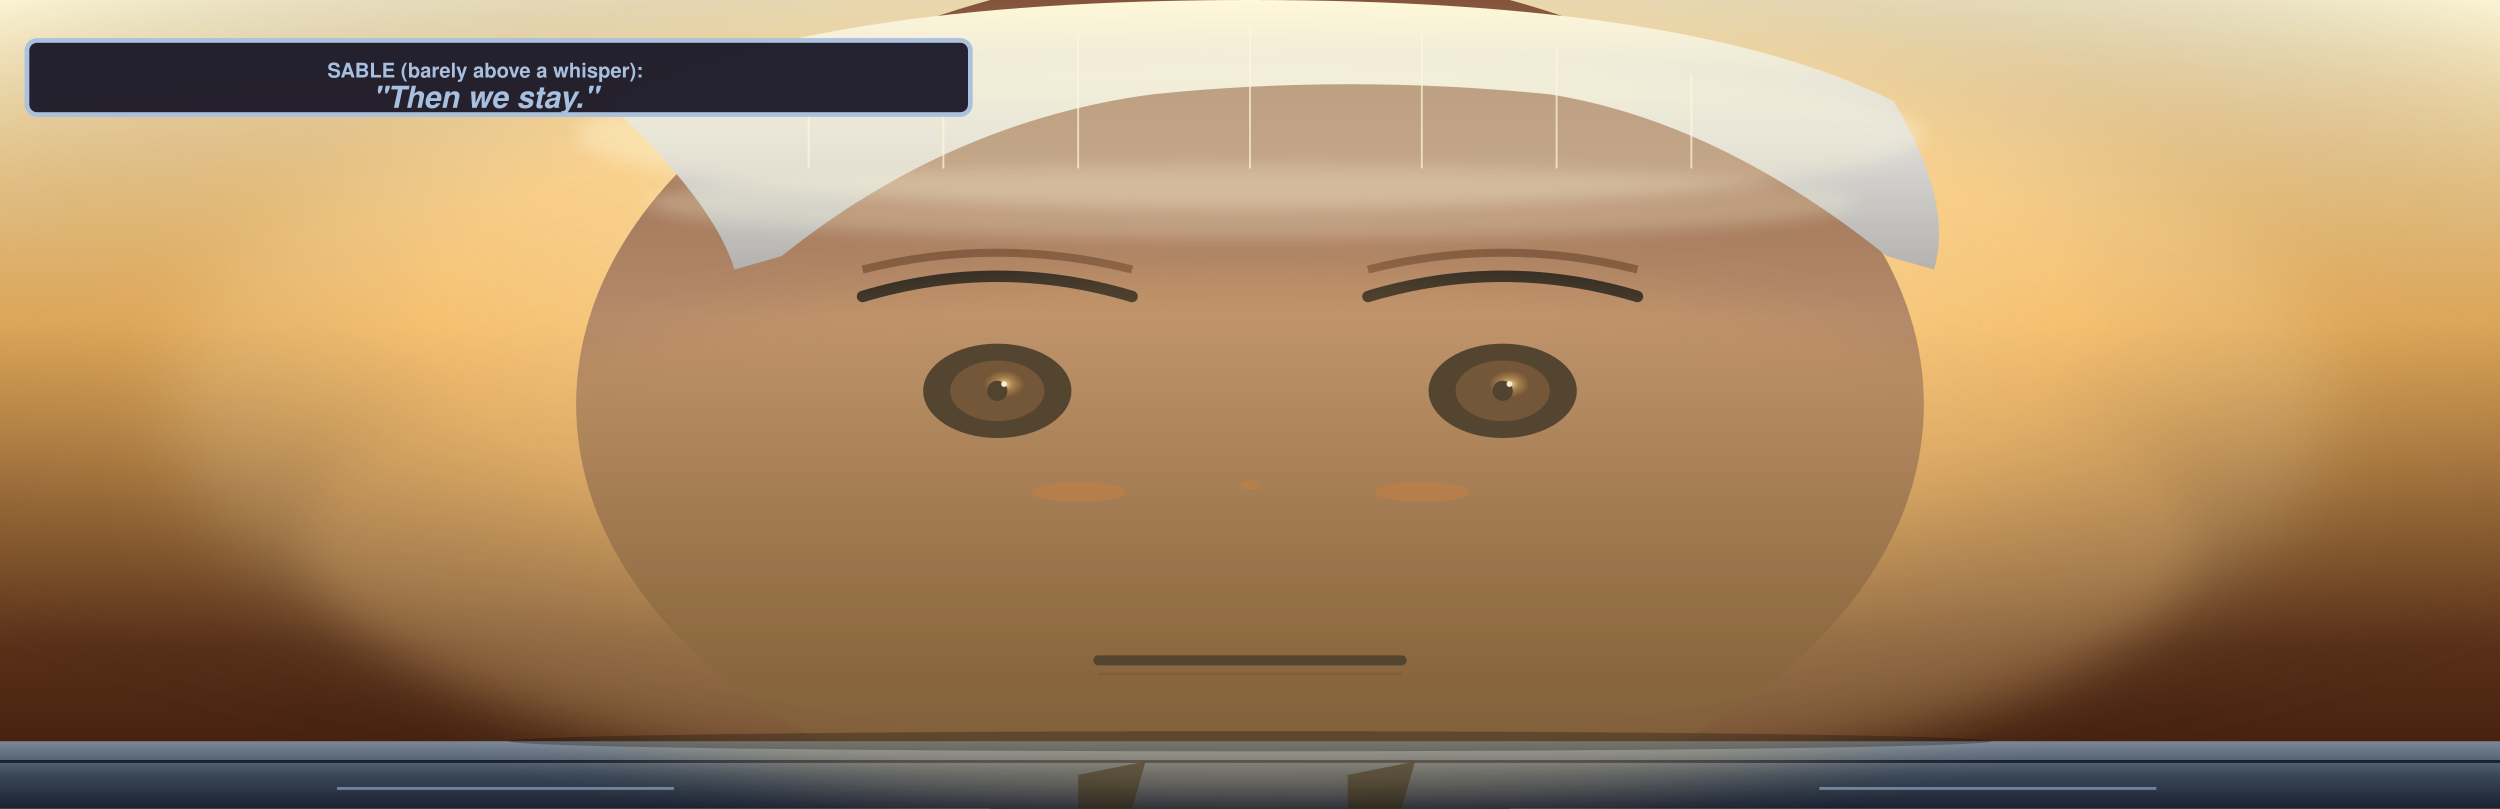
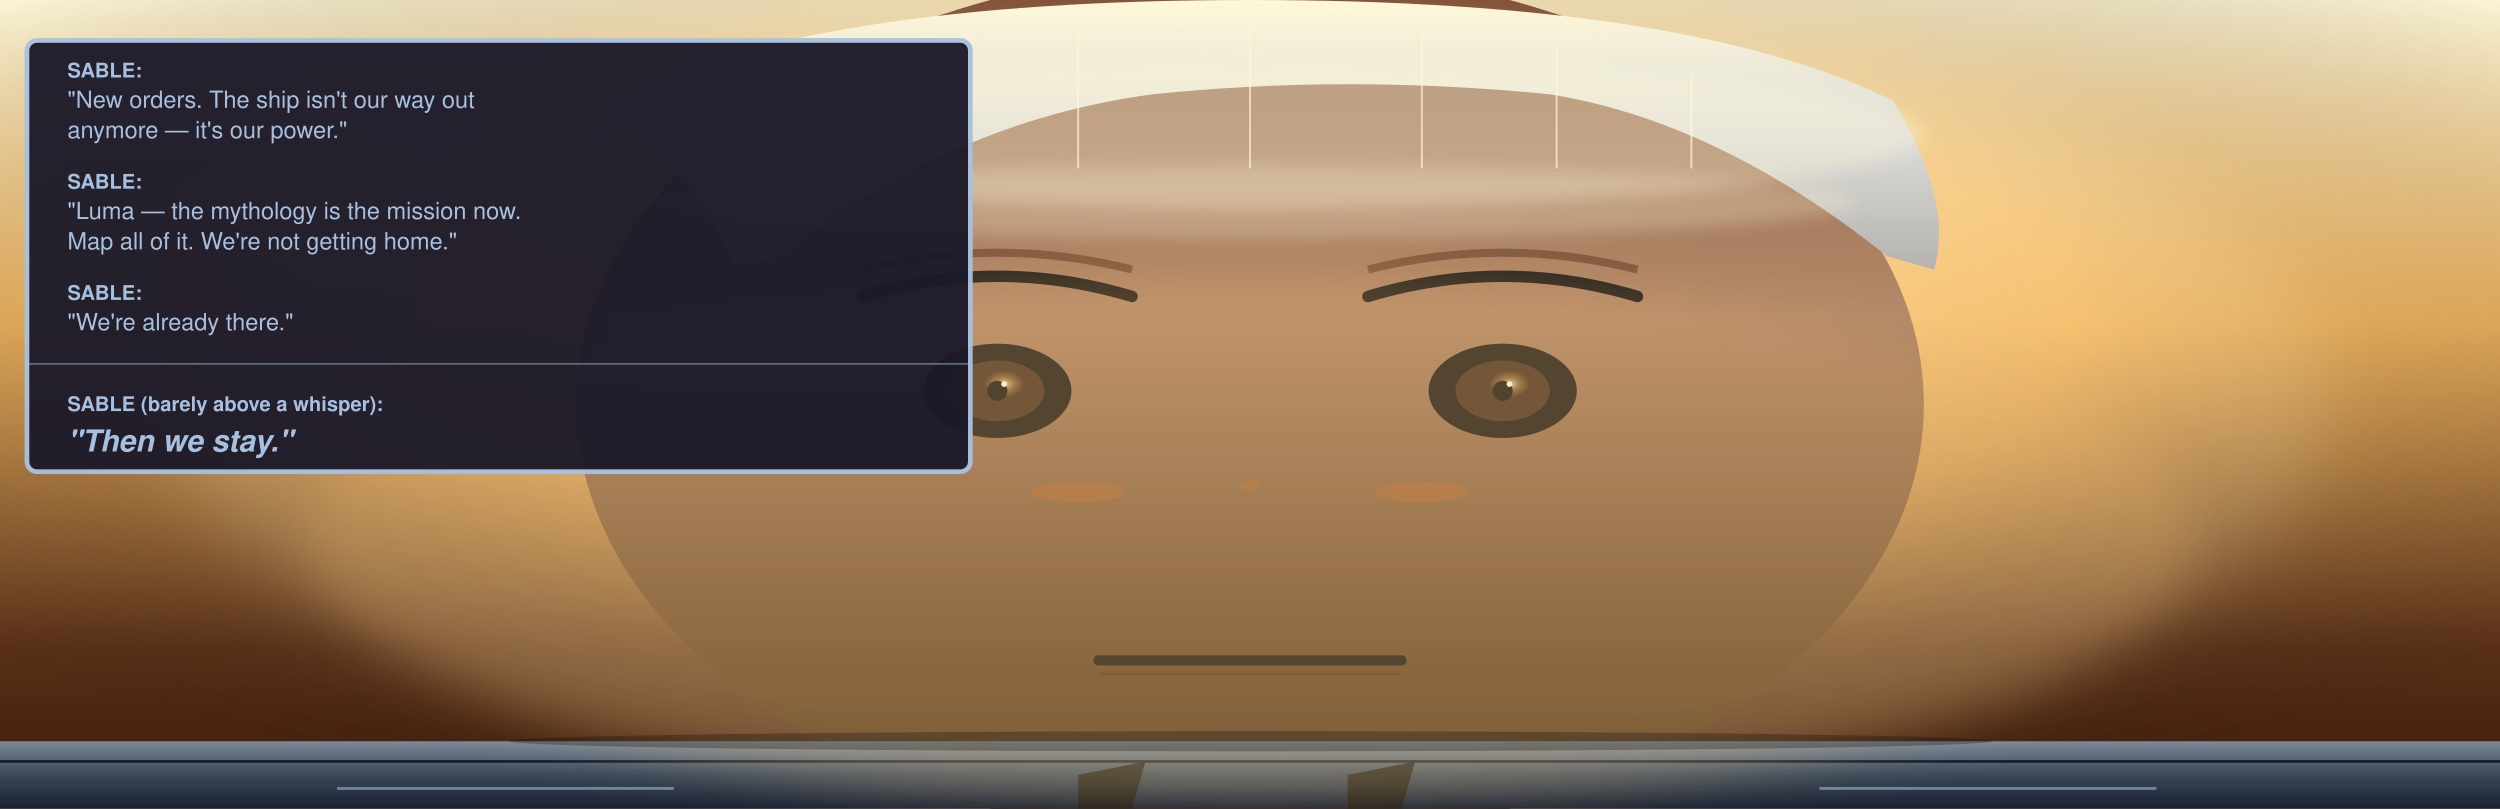
<svg xmlns="http://www.w3.org/2000/svg" viewBox="0 0 742 240" width="742" height="240">
  <defs>
    <linearGradient id="bgGG2" x1="0" y1="0" x2="0" y2="1">
      <stop offset="0" stop-color="#fff8d8" />
      <stop offset="0.4" stop-color="#f4b860" />
      <stop offset="0.8" stop-color="#5a3018" />
      <stop offset="1" stop-color="#3a1808" />
    </linearGradient>
    <radialGradient id="goldenFaceGG2" cx="0.5" cy="0.4" r="0.65">
      <stop offset="0" stop-color="#fff8d8" stop-opacity="0.62" />
      <stop offset="0.5" stop-color="#f4b860" stop-opacity="0.42" />
      <stop offset="1" stop-color="#0a0a14" stop-opacity="0" />
    </radialGradient>
    <linearGradient id="hairSilverWarmGG2" x1="0" y1="0" x2="0" y2="1">
      <stop offset="0" stop-color="#fff8d8" />
      <stop offset="0.5" stop-color="#d8d8d8" />
      <stop offset="1" stop-color="#a8a8a8" />
    </linearGradient>
    <linearGradient id="faceSableGG2" x1="0" y1="0" x2="0" y2="1">
      <stop offset="0" stop-color="#7a4830" />
      <stop offset="0.4" stop-color="#a87858" />
      <stop offset="0.8" stop-color="#5a3818" />
      <stop offset="1" stop-color="#3a2010" />
    </linearGradient>
    <radialGradient id="eyeAcceptGG2" cx="0.5" cy="0.5" r="0.5">
      <stop offset="0" stop-color="#fff8d8" stop-opacity="0.85" />
      <stop offset="0.5" stop-color="#a87838" stop-opacity="0.62" />
      <stop offset="1" stop-color="#a87838" stop-opacity="0" />
    </radialGradient>
    <linearGradient id="suitCollarGG2" x1="0" y1="0" x2="0" y2="1">
      <stop offset="0" stop-color="#7a8898" />
      <stop offset="0.5" stop-color="#3a4858" />
      <stop offset="1" stop-color="#1a2030" />
    </linearGradient>
    <filter id="bloomGG2" x="-20%" y="-20%" width="140%" height="140%">
      <feGaussianBlur stdDeviation="2.4" />
    </filter>
    <filter id="strongGlowGG2" x="-25%" y="-25%" width="150%" height="150%">
      <feGaussianBlur stdDeviation="4.4" />
    </filter>
    <filter id="megaGlowGG2" x="-30%" y="-30%" width="160%" height="160%">
      <feGaussianBlur stdDeviation="7" />
    </filter>
    <filter id="ultraGlowGG2" x="-40%" y="-40%" width="180%" height="180%">
      <feGaussianBlur stdDeviation="10" />
    </filter>
  </defs>
  <rect width="742" height="240" fill="url(#bgGG2)" />
  <rect width="742" height="240" fill="url(#goldenFaceGG2)" />
  <g>
    <ellipse cx="371" cy="120" rx="200" ry="130" fill="url(#faceSableGG2)" />
    <path d="M 180 30 Q 240 0 371 0 Q 502 0 562 30 Q 580 60 574 80 L 560 76 Q 510 36 460 28 Q 400 22 342 28 Q 282 36 232 76 L 218 80 Q 212 60 180 30 Z" fill="url(#hairSilverWarmGG2)" />
    <g opacity="0.7" stroke="#fff8d8" stroke-width="0.55">
      <line x1="240" y1="22" x2="240" y2="50" />
      <line x1="280" y1="14" x2="280" y2="50" />
      <line x1="320" y1="10" x2="320" y2="50" />
      <line x1="371" y1="8" x2="371" y2="50" />
      <line x1="422" y1="10" x2="422" y2="50" />
      <line x1="462" y1="14" x2="462" y2="50" />
      <line x1="502" y1="22" x2="502" y2="50" />
    </g>
    <ellipse cx="296" cy="116" rx="22" ry="14" fill="#0a0604" />
    <ellipse cx="296" cy="116" rx="14" ry="9" fill="#3a2010" />
    <ellipse cx="298" cy="114" rx="6" ry="4" fill="url(#eyeAcceptGG2)" />
    <circle cx="296" cy="116" r="3" fill="#080404" />
    <circle cx="298" cy="114" r="0.85" fill="#fff8d8" />
    <ellipse cx="446" cy="116" rx="22" ry="14" fill="#0a0604" />
    <ellipse cx="446" cy="116" rx="14" ry="9" fill="#3a2010" />
    <ellipse cx="448" cy="114" rx="6" ry="4" fill="url(#eyeAcceptGG2)" />
    <circle cx="446" cy="116" r="3" fill="#080404" />
    <circle cx="448" cy="114" r="0.85" fill="#fff8d8" />
    <path d="M 256 88 Q 296 76 336 88" stroke="#0a0604" stroke-width="3.4" fill="none" stroke-linecap="round" />
    <path d="M 406 88 Q 446 76 486 88" stroke="#0a0604" stroke-width="3.4" fill="none" stroke-linecap="round" />
    <path d="M 256 80 Q 296 70 336 80" stroke="#5a3018" stroke-width="2.4" fill="none" opacity="0.7" />
    <path d="M 406 80 Q 446 70 486 80" stroke="#5a3018" stroke-width="2.4" fill="none" opacity="0.7" />
    <ellipse cx="320" cy="146" rx="14" ry="3" fill="#a85820" opacity="0.62" />
    <ellipse cx="422" cy="146" rx="14" ry="3" fill="#a85820" opacity="0.62" />
    <ellipse cx="371" cy="144" rx="3" ry="1.4" fill="#a85820" opacity="0.62" />
    <path d="M 326 196 L 416 196" stroke="#0a0604" stroke-width="3" stroke-linecap="round" />
    <path d="M 326 200 L 416 200" stroke="#3a2410" stroke-width="0.85" opacity="0.55" />
  </g>
  <g>
    <rect x="0" y="220" width="742" height="20" fill="url(#suitCollarGG2)" />
    <line x1="0" y1="226" x2="742" y2="226" stroke="#1a2030" stroke-width="0.85" />
    <line x1="100" y1="234" x2="200" y2="234" stroke="#a8c0e0" stroke-width="0.85" opacity="0.55" />
    <line x1="540" y1="234" x2="640" y2="234" stroke="#a8c0e0" stroke-width="0.85" opacity="0.55" />
    <path d="M 320 230 L 340 226 L 336 240 L 320 240 Z" fill="#1a1810" opacity="0.85" />
    <path d="M 400 230 L 420 226 L 416 240 L 400 240 Z" fill="#1a1810" opacity="0.85" />
  </g>
  <g opacity="0.85" filter="url(#strongGlowGG2)">
    <line x1="100" y1="234" x2="640" y2="234" stroke="#a8c0e0" stroke-width="3" opacity="0.32" />
  </g>
  <g opacity="0.85" filter="url(#bloomGG2)">
    <ellipse cx="371" cy="40" rx="200" ry="22" fill="#fff8d8" opacity="0.42" />
    <ellipse cx="371" cy="60" rx="180" ry="11" fill="#fff8d8" opacity="0.32" />
  </g>
  <g opacity="0.62" filter="url(#megaGlowGG2)">
    <ellipse cx="371" cy="160" rx="280" ry="80" fill="#f4b860" opacity="0.32" />
  </g>
  <g opacity="0.42" filter="url(#ultraGlowGG2)">
    <ellipse cx="371" cy="120" rx="320" ry="120" fill="#fff8d8" opacity="0.32" />
  </g>
  <g opacity="0.65">
    <ellipse cx="371" cy="220" rx="220" ry="3" fill="#040202" opacity="0.42" />
  </g>
  <g transform="translate(14,12)">
-     <rect x="-6" y="0" width="280" height="22" rx="3" fill="#1a1828" opacity="0.95" stroke="#a8c0e0" stroke-width="1.4" />
-     <text x="130" y="11" text-anchor="middle" font-family="Helvetica Neue, Helvetica, Arial, sans-serif" font-size="6" fill="#a8c0e0" font-weight="700">SABLE (barely above a whisper):</text>
-     <text x="130" y="20" text-anchor="middle" font-family="Helvetica Neue, Helvetica, Arial, sans-serif" font-size="9" fill="#a8c0e0" font-style="italic" font-weight="700">"Then we stay."</text>
+     <rect x="-6" y="0" width="280" height="128" rx="3" fill="#1a1828" opacity="0.95" stroke="#a8c0e0" stroke-width="1.4" />
+     <text x="6" y="11" font-family="Helvetica Neue, Helvetica, Arial, sans-serif" font-size="6" fill="#a8c0e0" font-weight="700">SABLE:</text>
+     <text x="6" y="20" font-family="Helvetica Neue, Helvetica, Arial, sans-serif" font-size="7" fill="#a8c0e0">"New orders. The ship isn't our way out</text>
+     <text x="6" y="29" font-family="Helvetica Neue, Helvetica, Arial, sans-serif" font-size="7" fill="#a8c0e0">anymore — it's our power."</text>
+     <text x="6" y="44" font-family="Helvetica Neue, Helvetica, Arial, sans-serif" font-size="6" fill="#a8c0e0" font-weight="700">SABLE:</text>
+     <text x="6" y="53" font-family="Helvetica Neue, Helvetica, Arial, sans-serif" font-size="7" fill="#a8c0e0">"Luma — the mythology is the mission now.</text>
+     <text x="6" y="62" font-family="Helvetica Neue, Helvetica, Arial, sans-serif" font-size="7" fill="#a8c0e0">Map all of it. We're not getting home."</text>
+     <text x="6" y="77" font-family="Helvetica Neue, Helvetica, Arial, sans-serif" font-size="6" fill="#a8c0e0" font-weight="700">SABLE:</text>
+     <text x="6" y="86" font-family="Helvetica Neue, Helvetica, Arial, sans-serif" font-size="7" fill="#a8c0e0">"We're already there."</text>
+     <line x1="-6" y1="96" x2="274" y2="96" stroke="#a8c0e0" stroke-width="0.55" opacity="0.45" />
+     <text x="6" y="110" font-family="Helvetica Neue, Helvetica, Arial, sans-serif" font-size="6" fill="#a8c0e0" font-weight="700">SABLE (barely above a whisper):</text>
+     <text x="6" y="122" font-family="Helvetica Neue, Helvetica, Arial, sans-serif" font-size="9" fill="#a8c0e0" font-style="italic" font-weight="700">"Then we stay."</text>
  </g>
</svg>
